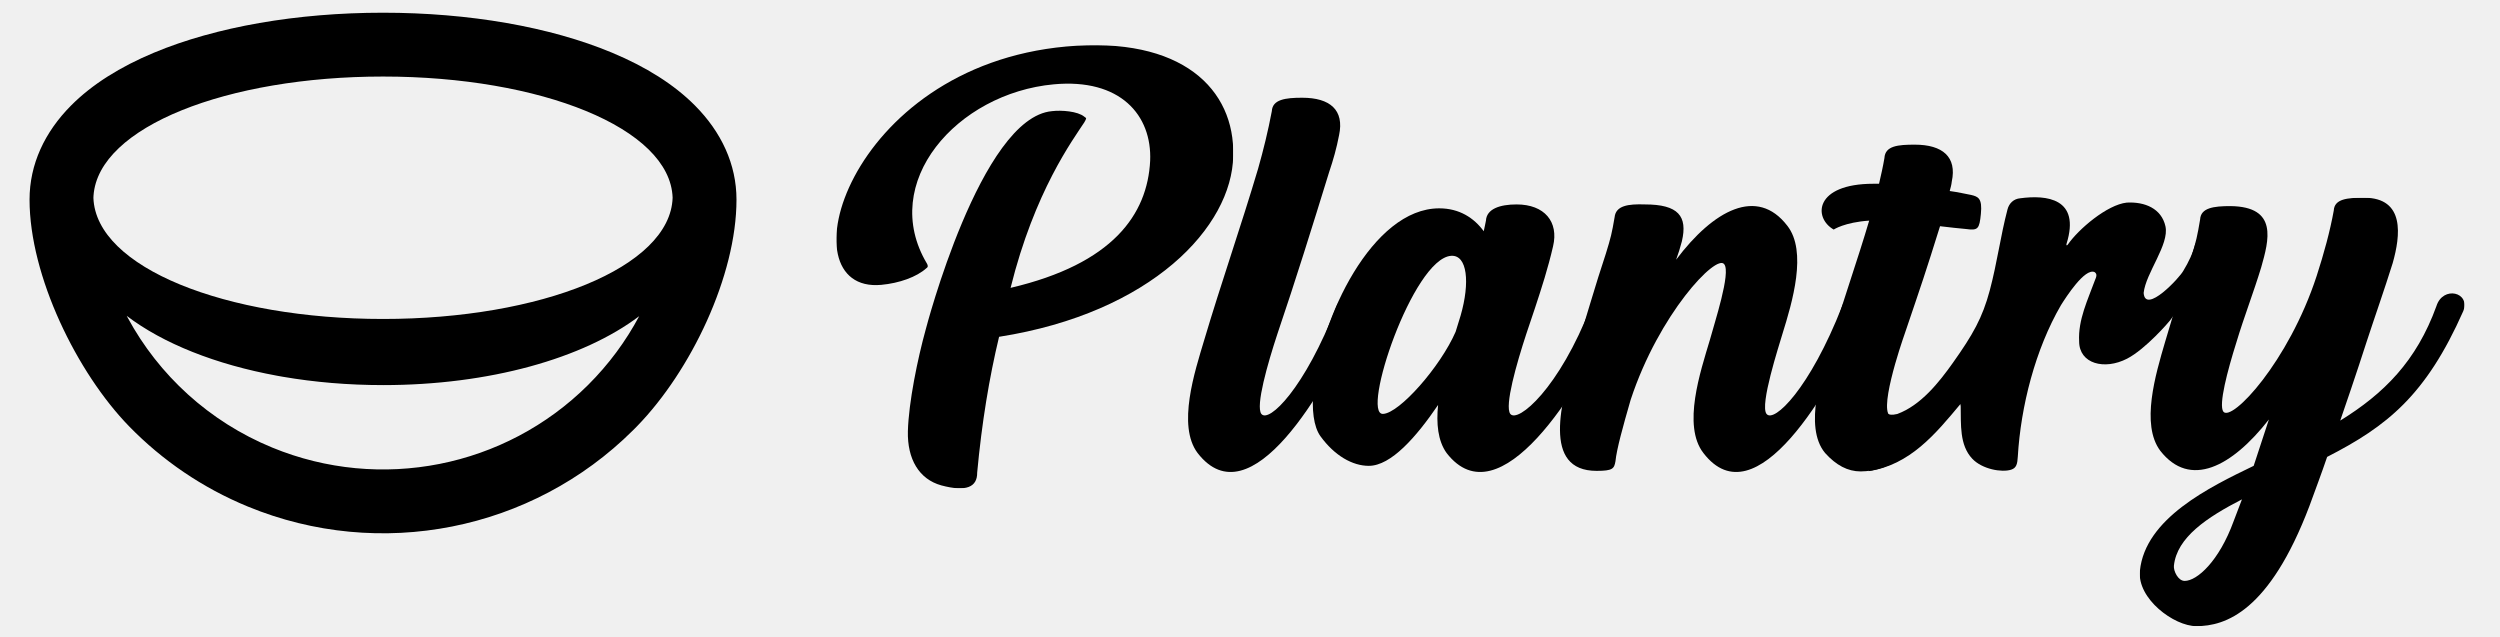
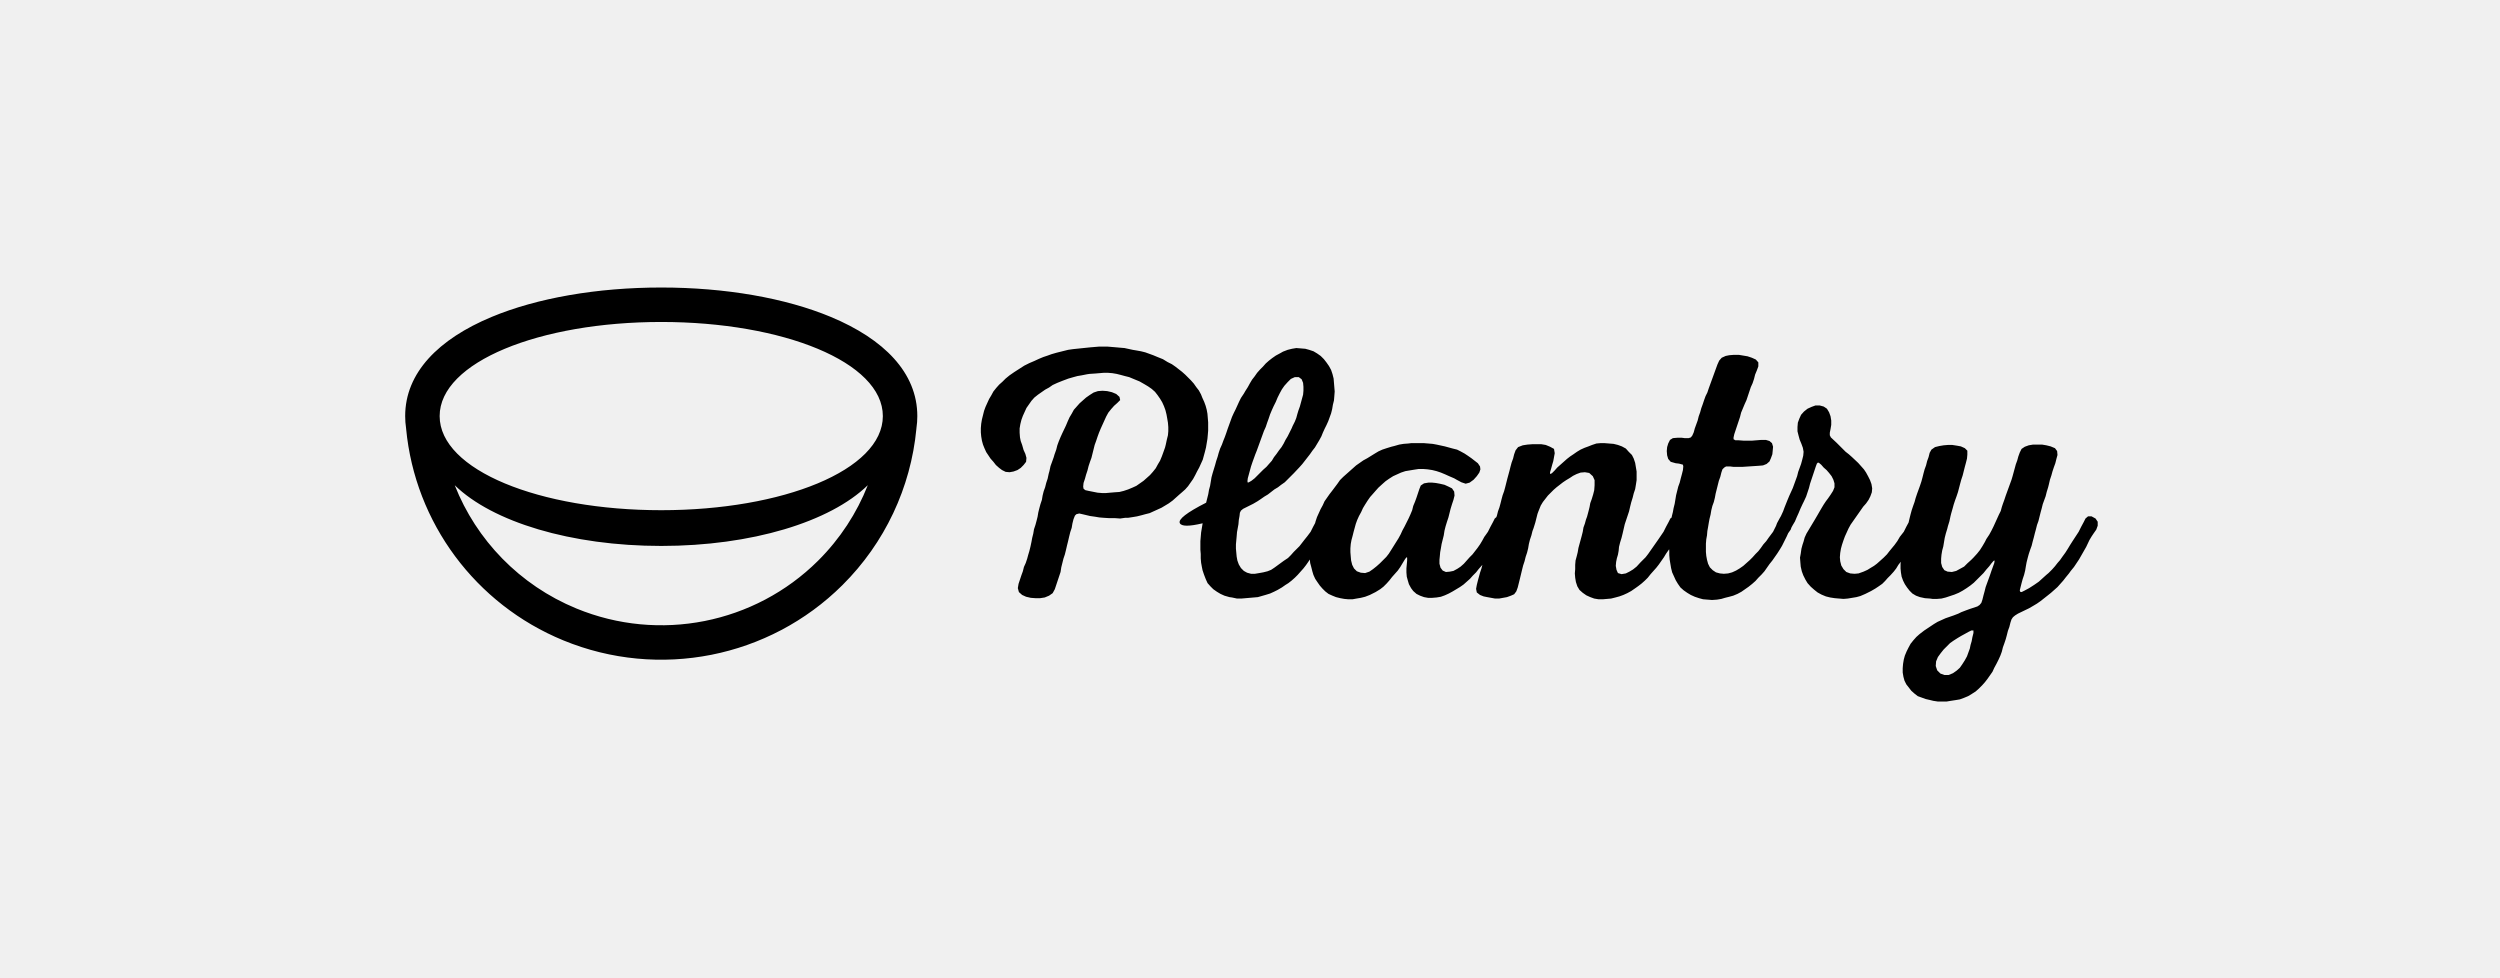
- <svg xmlns="http://www.w3.org/2000/svg" xmlns:xlink="http://www.w3.org/1999/xlink" width="381px" height="97px" viewBox="0 0 381 97" version="1.1">
-   <defs>
-     <polygon id="path-1" points="0 0 60.491 0 60.491 67.537 0 67.537" />
-     <polygon id="path-3" points="0 0 49.498 0 49.498 65.293 0 65.293" />
-   </defs>
-   <g id="Plantry-website" stroke="none" stroke-width="1" fill="none" fill-rule="evenodd">
-     <g id="Plantry-4.0-website-+-ipad" transform="translate(-530, -79)">
-       <g id="Brand/Plantry-Logo-Solid-2" style="mix-blend-mode: multiply;" transform="translate(444, 16)">
-         <g id="Brand/Plantry-Logo-Solid" transform="translate(89.57647, 63.52941)">
-           <g id="Brand/_/Lita-Logo-Outlined-Inverted-16-pt" transform="translate(0.354436, 0.835969)" fill="#000000" fill-rule="nonzero">
-             <path d="M54.441,0.572 C67.546,0.572 79.904,2.721 89.345,6.663 C94.49,8.812 98.781,11.489 101.998,14.732 C105.991,18.758 108.31,23.652 108.31,29.059 C108.31,40.689 101.346,55.17 93.174,63.572 L92.854,63.898 L92.543,64.209 C77.129,79.538 53.963,84.122 33.834,75.832 C26.912,72.981 20.799,68.79 15.762,63.623 C7.802,55.458 0.572,40.681 0.572,29.059 C0.572,23.652 2.891,18.757 6.884,14.732 C10.101,11.489 14.392,8.811 19.537,6.663 C28.978,2.721 41.336,0.572 54.441,0.572 Z M15.379,46.768 L15.541,47.069 C20.268,55.799 27.93,62.879 37.539,66.836 C54.047,73.635 73.049,69.876 85.683,57.312 C88.847,54.165 91.456,50.621 93.482,46.818 C84.953,53.274 70.602,57.324 54.464,57.324 C49.124,57.324 43.98,56.881 39.178,56.054 L38.309,55.899 C28.933,54.179 20.917,50.984 15.379,46.768 Z M54.441,10.3 C30.698,10.3 11.099,17.97 10.324,28.416 L10.306,28.772 L10.306,28.809 C10.699,39.418 30.459,47.245 54.441,47.245 C78.449,47.245 98.228,39.398 98.577,28.772 C98.227,18.146 78.453,10.3 54.441,10.3 Z" id="Shape" />
-           </g>
-           <g id="Group-17" transform="translate(123.8824, 6.352941)">
-             <g id="Group-3">
-               <mask id="mask-2" fill="white">
-                 <use xlink:href="#path-1" />
-               </mask>
-               <g id="Clip-2" />
-               <path d="M60.484,16.866 C60.306,27.677 48.056,40.787 24.8,44.447 C23.305,50.661 22.164,57.557 21.464,65.133 C21.489,67.347 19.808,68.113 16.001,67.091 C12.609,66.155 10.801,63.09 10.902,58.834 C11.022,54.407 12.393,47.767 13.618,43.341 C13.618,43.341 21.994,10.992 32.884,10.055 C34.262,9.885 36.779,10.055 37.796,10.907 C38.195,11.162 38.11,11.162 37.793,11.758 C36.075,14.397 30.207,22.26 26.555,36.987 C42.156,33.327 47.406,25.804 47.825,17.632 C48.12,10.651 43.262,5.033 33.137,5.969 C18.379,7.331 6.424,20.952 13.812,33.295 C13.955,33.551 14.014,33.806 13.741,33.976 C12.239,35.338 9.59,36.275 6.843,36.53 C-8.096,37.892 1.481,3.27 35.024,0.206 C52.695,-1.412 60.762,6.735 60.484,16.866" id="Fill-1" fill="#000000" mask="url(#mask-2)" />
-             </g>
-             <path d="M55.054,62.154 C51.911,57.982 54.633,49.725 56.059,44.958 C58.663,36.19 61.674,27.592 64.276,18.824 C65.075,16.015 65.807,13.035 66.368,10.055 C66.467,8.268 68.448,8.012 70.997,8.012 C75.247,8.012 77.434,9.885 76.616,13.716 C76.245,15.674 75.713,17.547 75.104,19.335 C72.557,27.592 70.016,35.764 67.212,44.022 C65.728,48.533 63.872,55.003 64.77,56.195 C65.898,57.642 71.374,52.364 76.239,39.765 C76.959,37.722 81.21,37.722 79.448,41.638 C74.597,52.45 63.09,72.54 55.054,62.154" id="Fill-4" fill="#000000" />
-             <path d="M93.69,32.104 C87.864,32.529 79.895,56.365 83.315,56.195 C85.791,56.11 92.043,49.044 94.378,43.681 C94.626,42.915 94.883,42.063 95.14,41.212 C96.589,36.19 96.173,31.933 93.69,32.104 M105.144,44.022 C103.663,48.533 101.812,55.003 102.711,56.195 C103.84,57.642 110.162,52.364 115.017,39.765 C115.368,38.829 116.44,38.318 117.367,38.403 C118.115,38.574 118.735,39.169 118.622,40.276 C118.579,40.702 118.451,41.127 118.228,41.638 C113.386,52.449 101.045,72.54 93,62.154 C91.66,60.281 91.419,57.642 91.706,54.833 C88.403,59.685 84.547,64.112 81.144,64.112 C78.676,64.112 75.94,62.58 73.779,59.6 C72.736,58.153 72.411,55.514 72.734,52.364 C73.742,41.723 81.678,24.868 91.879,24.868 C94.94,24.868 97.172,26.315 98.664,28.358 C98.801,27.847 98.853,27.336 98.999,26.741 C99.097,24.953 101.122,24.272 103.672,24.272 C107.923,24.272 110.119,26.911 109.227,30.657 C108.464,33.977 107.471,37.041 106.487,40.021 C106.239,40.786 105.751,42.234 105.144,44.022" id="Fill-6" fill="#000000" />
-             <path d="M156.498,41.638 C151.579,52.449 140.105,72.54 132.137,62.154 C128.902,57.982 131.696,49.725 133.115,44.958 C133.799,42.404 136.369,34.658 135.308,33.381 C134.112,31.763 125.356,40.957 121.047,54.067 C119.866,58.153 118.925,61.558 118.735,63.431 C118.537,64.537 118.332,64.878 115.864,64.878 C107.526,64.878 110.371,54.493 112.708,46.575 C113.846,42.915 115.814,36.105 117.277,31.763 C118.038,29.294 118.183,28.699 118.605,26.23 C118.787,24.442 120.683,24.187 123.224,24.272 C128.325,24.272 129.759,26.06 128.86,29.89 C128.587,30.912 128.33,31.763 127.98,32.699 C133.68,25.123 140.333,21.548 144.916,27.507 C148.006,31.422 145.692,39.169 144.18,44.022 C143.659,45.809 140.705,54.833 141.758,56.195 C142.888,57.642 148.355,52.364 153.285,39.765 C153.917,37.722 158.169,37.722 156.498,41.638" id="Fill-8" fill="#000000" />
-             <path d="M151.655,44.958 C153.465,38.829 155.597,32.87 157.405,26.741 C153.639,26.996 151.997,28.103 151.997,28.103 C148.862,26.315 149.046,21.122 158.057,21.122 L158.907,21.122 C159.207,19.845 159.513,18.483 159.727,17.206 C159.831,15.333 161.803,15.163 164.353,15.163 C168.603,15.163 170.794,17.036 169.993,20.782 C169.941,21.292 169.814,21.718 169.677,22.229 C170.935,22.399 172.014,22.654 172.932,22.825 C174.012,23.08 174.666,23.336 174.427,25.719 C174.196,28.018 173.999,28.273 172.155,28.018 C171.058,27.932 169.715,27.762 168.202,27.592 C165.943,34.828 165.466,36.19 162.806,44.022 C162.328,45.384 158.474,56.621 160.941,56.621 C164.259,56.621 171.119,51.071 175.404,39.749 C176.119,37.706 179.827,37.126 178.158,41.042 C174.649,50.576 165.546,64.963 156.101,64.963 C154.144,64.963 152.367,64.027 150.684,62.154 C147.345,58.153 150.238,49.725 151.655,44.958" id="Fill-10" fill="#000000" />
-             <g id="Group-14" transform="translate(198.6381, 23.25016)">
-               <mask id="mask-4" fill="white">
-                 <use xlink:href="#path-3" />
-               </mask>
-               <g id="Clip-13" />
-               <path d="M15.578,45.969 C10.286,48.694 5.64,51.758 5.206,56.099 C5.13,56.866 5.828,58.398 6.849,58.398 C8.722,58.398 12.083,55.419 14.311,49.29 L15.578,45.969 Z M49.305,17.281 C43.61,30.135 37.702,34.818 28.559,39.5 C27.718,41.968 26.792,44.437 25.857,46.991 C19.747,63.08 13.057,65.293 8.63,65.293 C5.225,65.293 -0.402,61.122 0.023,56.866 C0.822,48.864 10.659,44.097 17.363,40.862 L19.683,33.796 C14.027,41.032 7.655,44.352 3.128,38.563 C0.125,34.562 2.422,26.901 3.842,22.049 C4.991,18.218 6.546,12.855 7.864,9.024 C8.621,6.555 8.783,5.789 9.199,3.32 C9.292,1.533 11.273,1.277 13.824,1.277 C21.126,1.362 19.682,6.47 18.501,10.641 C17.363,14.387 15.876,18.218 14.728,22.049 C13.36,26.39 11.992,31.583 12.741,32.604 C14.025,34.222 22.682,25.028 26.963,11.918 C28.067,8.513 29,5.108 29.569,1.958 C29.661,0.17 31.633,0 34.184,0 C40.475,0 39.731,5.789 38.551,9.96 C37.304,13.961 35.767,18.303 34.545,22.049 C34.545,22.049 32.941,27.071 30.555,33.966 C37.17,29.88 42.168,24.943 45.215,16.515 C46.207,13.365 50.442,14.387 49.305,17.281 L49.305,17.281 Z" id="Fill-12" fill="#000000" mask="url(#mask-4)" />
-             </g>
-             <path d="M203.223,41.988 L208.231,35.316 C208.231,35.316 207.855,33.051 207.145,30.137 C206.78,31.62 206.089,33.06 205.293,34.367 C204.733,35.439 199.466,41.066 199.234,37.76 C199.553,34.715 203.175,30.391 202.555,27.604 C201.952,24.89 199.403,23.843 196.66,23.994 C193.672,24.312 189.313,28.029 187.685,30.379 C187.518,30.619 187.412,30.49 187.479,30.278 C189.665,23.286 184.372,22.803 180.42,23.336 C179.432,23.418 178.725,24.092 178.483,25.037 C177.412,29.113 176.917,33.118 175.781,37.378 C174.669,41.546 173.211,44.116 170.154,48.423 C168.037,51.408 165.262,54.898 161.689,56.208 C160.008,56.605 160.057,55.91 160.017,55.338 C159.231,57.965 158.095,62.195 157.309,64.922 C163.632,63.982 167.537,59.218 171.307,54.699 C171.323,54.815 171.349,54.931 171.351,55.049 C171.406,57.815 171.147,60.931 173.11,63.023 C174.621,64.633 177.618,65.155 179.045,64.696 C179.865,64.432 179.991,63.786 180.055,62.702 C180.505,55.032 182.724,46.359 186.621,39.641 C187.384,38.43 190.252,33.935 191.749,34.581 C192.235,34.9 191.989,35.376 191.813,35.814 C190.728,38.794 189.22,41.874 189.401,45.139 C189.41,48.569 193.267,49.554 196.701,47.783 C199.55,46.314 203.123,42.138 203.223,41.988" id="Fill-15" fill="#000000" />
+ <svg xmlns="http://www.w3.org/2000/svg" width="312" height="122" viewBox="0 0 312 122">
+   <g fill="none" fill-rule="evenodd">
+     <g fill="#000" fill-rule="nonzero">
+       <g>
+         <g>
+           <g>
+             <path d="M161.774 43.436l1.12.09.493.134.538.18.448.268.448.314.404.403.313.403.314.448.269.492.18.538.134.537.134 1.613-.045.582-.045.537-.134.538-.09.537-.134.538-.359.985-.224.493-.224.448-.224.492-.18.448-.268.493-.538.896-.314.403-.313.448-.941 1.209-.359.403-.717.761-1.12 1.12-.449.314-.403.313-.448.269-.807.627-.448.269-.448.313-.404.269-.537.314-1.255.627-.27.223-.134.27-.044.402-.09.493-.045.537-.18.986-.044.537-.09.986v.537l.09.985.09.493.179.493.269.448.358.358.404.224.493.134h.493l.537-.09.493-.089.538-.134.448-.18.404-.268 1.165-.851.538-.358.358-.359.359-.403.717-.716.627-.807.359-.448.403-.537.314-.627.25-.466.052-.206.18-.537.447-.986.27-.492.223-.493.628-.896.313-.403.673-.896.313-.448.404-.403 1.613-1.433.897-.627.492-.269.942-.582.448-.269.493-.224.538-.179.582-.179.359-.09.627-.179.538-.09.583-.044.358-.045h1.614l1.075.09.493.09 1.03.223.987.27.538.133.448.224.493.27.403.268.448.313.807.627.269.404.045.358-.135.403-.313.448-.404.448-.493.358-.493.134-.537-.179-.583-.313-.314-.18-.627-.268-.493-.224-.538-.224-.538-.18-.538-.134-.582-.09-.538-.044h-.583l-.582.09-1.076.179-.538.179-.986.448-.493.313-.448.314-.403.358-.493.448-.359.403-.313.358-.359.404-.314.447-.313.493-.27.448-.223.493-.27.492-.223.493-.18.493-.269.985-.134.537-.134.493-.09.493-.045.537v.493l.045.537.045.493.134.538.224.447.359.359.493.179.538.045.537-.18.449-.313.448-.358.403-.359.807-.806.314-.403.313-.493.897-1.433.268-.492.225-.493.268-.493.493-.985.225-.493.224-.537.134-.538.224-.537.18-.493.358-1.075.18-.448.403-.268.537-.09h.493l.449.045.493.09.582.134.493.224.448.224.27.403.044.492-.134.538-.18.537-.179.583-.269 1.074-.18.538-.178.582-.135.538-.09.582-.268 1.075-.09.537-.09.493-.044.493-.045.448v.492l.134.493.269.358.403.18.493-.045.449-.09.493-.269.403-.269.403-.358.717-.806.359-.358.627-.807.314-.447.269-.448.269-.493.134-.18.314-.447.314-.627.313-.582.224-.448.202-.174.067-.184.135-.538.18-.493.134-.492.134-.538.134-.492.18-.493.134-.493.27-1.075.268-.985.134-.537.135-.493.18-.493.134-.537.179-.493.314-.403.582-.224.583-.09.582-.044h1.166l.537.09.538.223.493.269.09.537-.18.986-.134.448-.134.492-.135.448v.224l.224-.09.359-.358.314-.358 1.21-1.075.403-.314.403-.268.449-.314.448-.269.493-.223.493-.18.448-.179.538-.179.493-.045h.537l1.12.09.539.134.493.18.493.268.358.403.404.403.224.448.179.538.18 1.075v1.074l-.09.583-.09.537-.18.538-.134.537-.18.582-.134.538-.134.582-.538 1.612-.269 1.165-.134.537-.18.583-.134.537-.045.493-.09.492-.134.448-.09.448-.044.493.09.493.179.403.448.134.538-.09.448-.223.448-.27.448-.358.493-.537.628-.627.313-.403 1.255-1.792.672-.985.314-.627.314-.582.224-.448.169-.146.01-.123.135-.537.09-.493.134-.537.179-1.075.269-1.075.18-.493.134-.537.134-.493.135-.538.044-.447-.044-.224-.493-.135-.404-.045-.627-.179-.314-.358-.134-.448-.045-.537.045-.493.134-.448.224-.448.359-.224.537-.045h.583l.359.045h.493l.269-.09.179-.223.18-.403.134-.493.358-.985.135-.538.179-.493.134-.492.18-.493.179-.537.179-.493.224-.448.18-.537 1.075-2.956.224-.493.314-.358.493-.224.448-.09.538-.045h.672l1.076.18.537.179.493.224.314.358v.493l-.18.492-.223.538-.135.537-.179.538-.224.492-.538 1.613-.224.492-.448 1.075-.135.538-.717 2.15-.09.403v.224l.225.134h.403l.583.045h1.12l1.12-.09h.583l.448.135.314.268.135.448-.045.493-.045.448-.18.492-.179.403-.358.314-.448.18-.493.044-2.017.134h-1.21l-.359-.044h-.537l-.224.134-.225.224-.134.403-.134.537-.18.493-.403 1.612-.09.493-.134.538-.18.492-.134.538-.09.537-.134.538-.09.492-.09.538-.089.492-.045.538-.09.493-.044.537v1.03l.045.493.09.493.134.492.224.448.358.358.404.27.493.133.493.045.537-.045.493-.134.493-.224.449-.269.448-.313.807-.717.358-.358.359-.403.358-.358.314-.404.314-.447.358-.403.314-.448.538-.717.313-.627.05-.094.13-.354.313-.582.18-.314.268-.582.18-.493.358-.895.224-.538.449-.985.537-1.478.135-.538.358-.985.135-.493.134-.537.045-.493-.09-.492-.179-.493-.224-.538-.134-.492-.135-.538v-.537l.045-.538.18-.492.223-.493.359-.403.448-.358.493-.224.493-.18h.538l.493.135.403.269.269.447.18.493.089.538v.537l-.09.538-.09.447v.314l.135.269.717.671 1.12 1.12.404.314.403.358.762.717.717.806.27.403.268.493.224.447.18.493.09.538-.046.492-.179.493-.224.448-.314.448-.358.403-1.569 2.24-.269.492-.448.985-.18.493-.179.537-.134.493-.09.538-.044.537.044.493.135.537.269.448.358.358.493.18.538.044.493-.045.627-.223.493-.224.359-.224.448-.27.359-.268.403-.358.448-.403.404-.403.313-.403.404-.493.224-.269.358-.492.314-.538.493-.627.314-.627.289-.538.114-.492.134-.538.135-.492.18-.538.178-.492.135-.493.18-.538.358-.985.179-.537.134-.493.135-.538.134-.492.18-.493.134-.537.18-.493.134-.537.224-.404.448-.313.538-.134.538-.09.537-.045h.538l.583.09.493.09.493.223.314.314v.492l-.045.493-.135.538-.134.492-.27 1.075-.178.538-.135.492-.269 1.03-.179.538-.18.493-.178.537-.135.493-.18.627-.089.358-.134.627-.18.582-.09.359-.178.582-.135.537-.18 1.075-.134.493-.09.537-.044.493v.538l.134.492.27.403.403.18.537.044.538-.134.986-.538.404-.403.493-.447.268-.27.449-.492.358-.448.314-.492.314-.538.179-.358.358-.538.27-.492.268-.538.672-1.478.225-.448.134-.492.134-.403.18-.493.179-.538.717-1.97.134-.448.404-1.478.18-.493.134-.493.179-.492.224-.448.403-.269.493-.179.538-.09h1.12l.538.09.538.134.538.224.269.359.045.492-.135.493-.134.537-.18.493-.179.538-.134.492-.18.538-.134.582-.09.358-.179.582-.134.538-.359.985-.134.538-.135.492-.269 1.075-.179.493-.134.537-.135.493-.134.538-.135.492-.134.538-.18.492-.179.538-.134.493-.135.537-.09.493-.089.537-.134.538-.18.537-.134.493-.224.896.045.179.179.044.358-.179.583-.313.628-.403.582-.403.941-.851.27-.224.447-.448.359-.403.314-.403.313-.359.314-.448.359-.492.313-.493.27-.448.313-.492.762-1.165.314-.627.313-.582.224-.448.314-.269h.448l.493.269.27.403v.493l-.18.492-.314.448-.269.403-.269.448-.403.851-.896 1.568-.628.94-.403.493-.224.313-.404.493-.313.403-.717.806-.807.717-.448.358-.852.672-.448.314-.448.268-.538.314-1.39.672-.358.224-.269.224-.179.268-.134.403-.135.538-.18.493-.134.537-.134.493-.18.537-.179.493-.134.537-.18.493-.223.493-.27.537-.268.493-.224.492-.628.896-.313.403-.359.403-.403.404-.404.358-.493.313-.448.27-.538.223-.493.18-.537.089-.583.09-.538.089h-1.075l-.583-.09-.359-.09-.582-.134-.986-.358-.404-.313-.403-.359-.627-.806-.224-.448-.135-.492-.09-.538v-.537l.045-.538.09-.537.134-.493.225-.537.224-.448.268-.493.359-.448.359-.403.403-.358.583-.448 1.21-.806.448-.27.986-.447 1.03-.358.583-.224.359-.18.582-.223.493-.18.941-.313.27-.18.223-.268.135-.403.134-.537.135-.493.134-.538.538-1.478.18-.537.358-.985.045-.314-.135.045-.269.313-.269.359-.358.403-.359.448-1.21 1.209-.448.358-.448.314-.493.313-.493.269-.538.224-1.075.358-.538.135-.538.044h-.583l-.313-.044-.628-.045-.627-.134-.493-.18-.448-.268-.359-.359-.314-.403-.269-.403-.224-.448-.179-.492-.09-.538-.044-.493V70.4l.025-.29-.294.38-.27.447-.313.404-.403.447-.359.359-.314.358-.358.358-.448.314-.404.269-.537.313-.717.358-.628.27-.493.134-1.075.179-.538.044-1.076-.09-.583-.089-.537-.134-.538-.224-.493-.269-.448-.358-.404-.358-.403-.448-.269-.448-.269-.538-.179-.492-.134-.583-.045-.537-.045-.582.09-.493.09-.627.134-.493.134-.403.134-.492.225-.493 1.075-1.792.314-.537.18-.314.313-.537.269-.448.269-.403.269-.358.313-.448.314-.493.18-.448v-.492l-.135-.448-.224-.448-.314-.403-.314-.359-.358-.313-.314-.358-.269-.224-.134-.045-.135.134-.134.359-.717 2.15-.135.537-.358 1.075-.27.582-.178.358-.27.583-.223.537-.224.493-.225.537-.268.448-.171.31-.098.272-.314.448-.18.403-.582 1.165-.269.448-.314.492-.627.896-.359.448-.627.896-.359.403-.403.403-.358.403-.404.358-.448.359-.896.627-.493.268-.538.224-.493.135-.538.134-.448.134-.538.09-.627.045-1.12-.09-.494-.134-.537-.18-.493-.223-.449-.269-.448-.313-.403-.359-.314-.448-.269-.448-.448-.985-.134-.537-.18-1.075-.044-.538v-.537l-.017-.195-.387.553-.269.448-.627.896-.314.403-.717.806-.358.448-.359.358-.403.359-.404.313-.313.224-.583.403-.493.269-.493.224-.493.179-.493.134-.538.135-1.03.09h-.538l-.538-.09-.493-.18-.493-.223-.448-.314-.404-.358-.269-.448-.179-.538-.09-.537-.044-.538.044-.537v-.537l.045-.538.135-.493.134-.537.09-.538.403-1.478.135-.537.09-.537.179-.493.134-.493.134-.358.18-.672.134-.537.09-.493.18-.493.178-.582.135-.537.045-.627v-.628l-.224-.492-.449-.403-.537-.09-.538.045-.493.18-.448.223-.404.269-.448.268-.403.27-.807.626-.359.314-.717.716-.627.807-.269.447-.269.672-.134.359-.27 1.075-.223.716-.135.358-.134.538-.18.537-.134.538-.09.537-.134.538-.18.537-.134.538-.179.537-.134.538-.27 1.12-.268 1.074-.18.493-.268.358-.404.18-.493.179-.986.179h-.493l-.986-.18-.448-.09-.448-.178-.403-.314-.09-.448.09-.492.134-.538.269-.985.18-.538.115-.445-.474.535-.314.403-.403.403-.359.403-.807.717-.448.313-.896.538-.493.269-.493.224-.493.179-.538.09-.538.044h-.537l-.493-.09-.493-.179-.449-.224-.403-.358-.269-.358-.269-.493-.134-.448-.135-.492-.044-.538v-.493l.09-.985v-.358l-.09-.045-.225.314-.537.895-.314.448-.717.806-.314.403-.358.404-.404.403-.403.313-.583.358-.717.359-.582.224-.538.134-.538.09-.493.09h-.538l-.493-.046-.493-.09-.538-.133-.448-.18-.493-.224-.403-.313-.359-.358-.313-.359-.314-.448-.269-.403-.224-.492-.134-.448-.135-.538-.134-.492-.041-.438-.172.258-.313.448-.314.403-.717.807-.359.358-.403.358-.403.314-.359.224-.448.313-.538.314-.448.224-.493.224-.583.179-.94.269-2.062.179h-.538l-.628-.135-.313-.044-.628-.18-.493-.224-.448-.268-.448-.314-.359-.358-.358-.403-.224-.493-.224-.582-.18-.538-.09-.448-.089-.492-.045-.538v-.537l-.044-.538v-1.074l.09-1.075.191-1.152c-1.696.405-2.646.399-2.848-.02-.228-.471.866-1.322 3.284-2.551l.268-1.07.09-.537.135-.493.179-1.075.134-.493.314-1.03.134-.492.18-.538.134-.492.18-.538.224-.493.179-.492.18-.448.178-.493.18-.537.537-1.478.224-.493.225-.448.448-.985.224-.448.358-.538.18-.313.313-.493.27-.492.268-.448.314-.403.314-.448.358-.403.359-.359.358-.403.404-.358.403-.314.448-.313.583-.314.313-.179.583-.224.538-.134.538-.09zm84.512 35.249h-.268l-.359.179-.403.224-.493.269-.448.268-.493.314-.449.313-.806.807-.359.448-.358.492-.225.538-.044.582.179.537.403.403.493.18h.538l.538-.224.448-.314.403-.358.314-.448.314-.493.269-.492.358-.986.09-.448.134-.448.09-.492.134-.538v-.313zM82.524 35.882c7.986 0 15.497 1.306 21.177 3.676 6.616 2.76 10.78 6.956 10.78 12.37 0 .508-.036 1.006-.108 1.493l-.009.1c-.698 7.338-3.934 14.238-9.232 19.504-9.145 9.088-22.893 11.806-34.837 6.89-10.967-4.513-18.501-14.688-19.61-26.396l-.006-.065c-.075-.497-.113-1.006-.113-1.527 0-5.413 4.164-9.61 10.78-12.37 5.68-2.37 13.19-3.675 21.178-3.675zm25.777 24.67c-4.706 4.59-14.528 7.581-25.777 7.581-11.247 0-21.066-2.988-25.773-7.576 2.695 6.835 8.093 12.465 15.183 15.383 10.343 4.257 22.248 1.903 30.164-5.964 2.755-2.739 4.839-5.958 6.203-9.424zm29.928-17.295l1.076.09.493.045.538.044 1.03.224.538.09.493.09.538.134.986.358.538.224.672.269.583.358.537.269.449.313.806.627.404.359.717.716.358.403.314.448.314.403.269.493.179.448.224.493.18.492.134.493.09.493.089 1.075v1.03l-.045.537-.045.493-.179 1.075-.134.537-.27.986-.447.985-.27.493-.223.447-.27.493-.627.896-.358.403-.404.358-.313.269-.852.761-.493.359-.896.537-1.48.672-.537.134-.493.135-.538.134-.538.09-.582.09h-.359l-.627.089-.628-.045h-.717l-.717-.045-.538-.045-.537-.09-.628-.089-.941-.224-.403-.09-.359.09-.18.18-.178.447-.135.538-.09.537-.179.538-.134.537-.135.583-.134.537-.135.582-.134.538-.18.537-.268 1.075-.09.582-.717 2.15-.269.493-.448.313-.538.224-.582.09h-.583l-.583-.045-.582-.134-.493-.224-.404-.359-.134-.492.09-.538.358-1.075.18-.492.134-.538.224-.492.18-.538.134-.493.134-.447.135-.538.134-.627.09-.493.134-.537.09-.538.179-.537.134-.493.135-.537.09-.538.134-.537.134-.493.18-.537.09-.538.134-.537.18-.493.134-.537.179-.538.134-.627.09-.313.134-.627.18-.493.224-.627.09-.314.223-.627.135-.537.18-.493.223-.537.224-.493.448-.94.225-.538.224-.493.269-.447.268-.493.717-.806.807-.717.448-.313.493-.314.538-.18.583-.044.582.045.583.134.538.224.403.359.09.403-.359.358-.403.358-.359.403-.358.448-.27.493-.671 1.478-.224.537-.18.493-.179.538-.18.492-.403 1.613-.179.492-.18.538-.134.537-.179.538-.134.492-.18.538-.044.448.044.268.225.18.403.09 1.12.223.538.045h.538l.493-.045.538-.045.627-.045.538-.134.538-.179.538-.224.493-.224.896-.627.807-.717.358-.403.359-.448.269-.492.268-.448.225-.538.179-.492.224-.627.09-.359.134-.627.134-.537.045-.493v-.537l-.045-.538-.09-.537-.089-.493-.134-.537-.18-.493-.224-.493-.269-.448-.313-.447-.314-.403-.403-.359-.448-.313-.449-.269-.627-.358-.762-.314-.538-.224-.538-.134-.493-.135-.537-.134-.538-.09-.538-.044h-.538l-1.075.09-.673.044-.313.045-.673.134-.537.09-.493.134-.628.18-.717.268-.672.269-.583.269-.448.313-.493.269-.896.627-.448.358-.359.403-.627.896-.449.985-.179.493-.134.537-.09.538v.537l.045.583.09.448.179.492.179.627.224.493.135.493-.045.492-.314.403-.358.359-.404.268-.493.18-.493.09-.493-.046-.448-.224-.359-.268-.403-.359-.314-.403-.358-.403-.538-.806-.224-.493-.18-.448-.134-.492-.09-.538-.044-.492v-.538l.045-.537.09-.538.268-1.075.18-.492.448-.986.269-.448.268-.492.359-.448.358-.403.404-.359.403-.403.493-.403.583-.403 1.255-.806.627-.314.628-.268.582-.269.538-.224.538-.18.493-.178.627-.18 1.434-.358.628-.09 2.151-.223 1.076-.09h1.075zm-55.705-3.075c-15.18 0-27.656 5-27.656 11.745 0 6.745 12.478 11.746 27.656 11.746 15.176 0 27.655-5.002 27.655-11.746 0-6.744-12.476-11.745-27.655-11.745zm79.563 6.882h-.493l-.493.224-.403.403-.403.448-.314.448-.269.493-.269.537-.224.538-.269.537-.224.493-.224.537-.18.538-.179.492-.179.538-.224.492-.896 2.464-.18.448-.358.985-.18.538-.403 1.478-.044.358.044.179.135-.045.314-.179.403-.313 1.075-1.075.404-.359.314-.358.358-.403.269-.448.314-.403.313-.448.314-.403.269-.448.224-.448.269-.448.493-.985.134-.314.27-.537.179-.448.134-.493.135-.447.179-.493.403-1.478.045-.493v-.493l-.045-.492-.18-.448-.358-.269z" transform="translate(-565 -1680) translate(1 1216) translate(0 334) translate(564 130)" />
          </g>
        </g>
      </g>
    </g>
  </g>
</svg>
